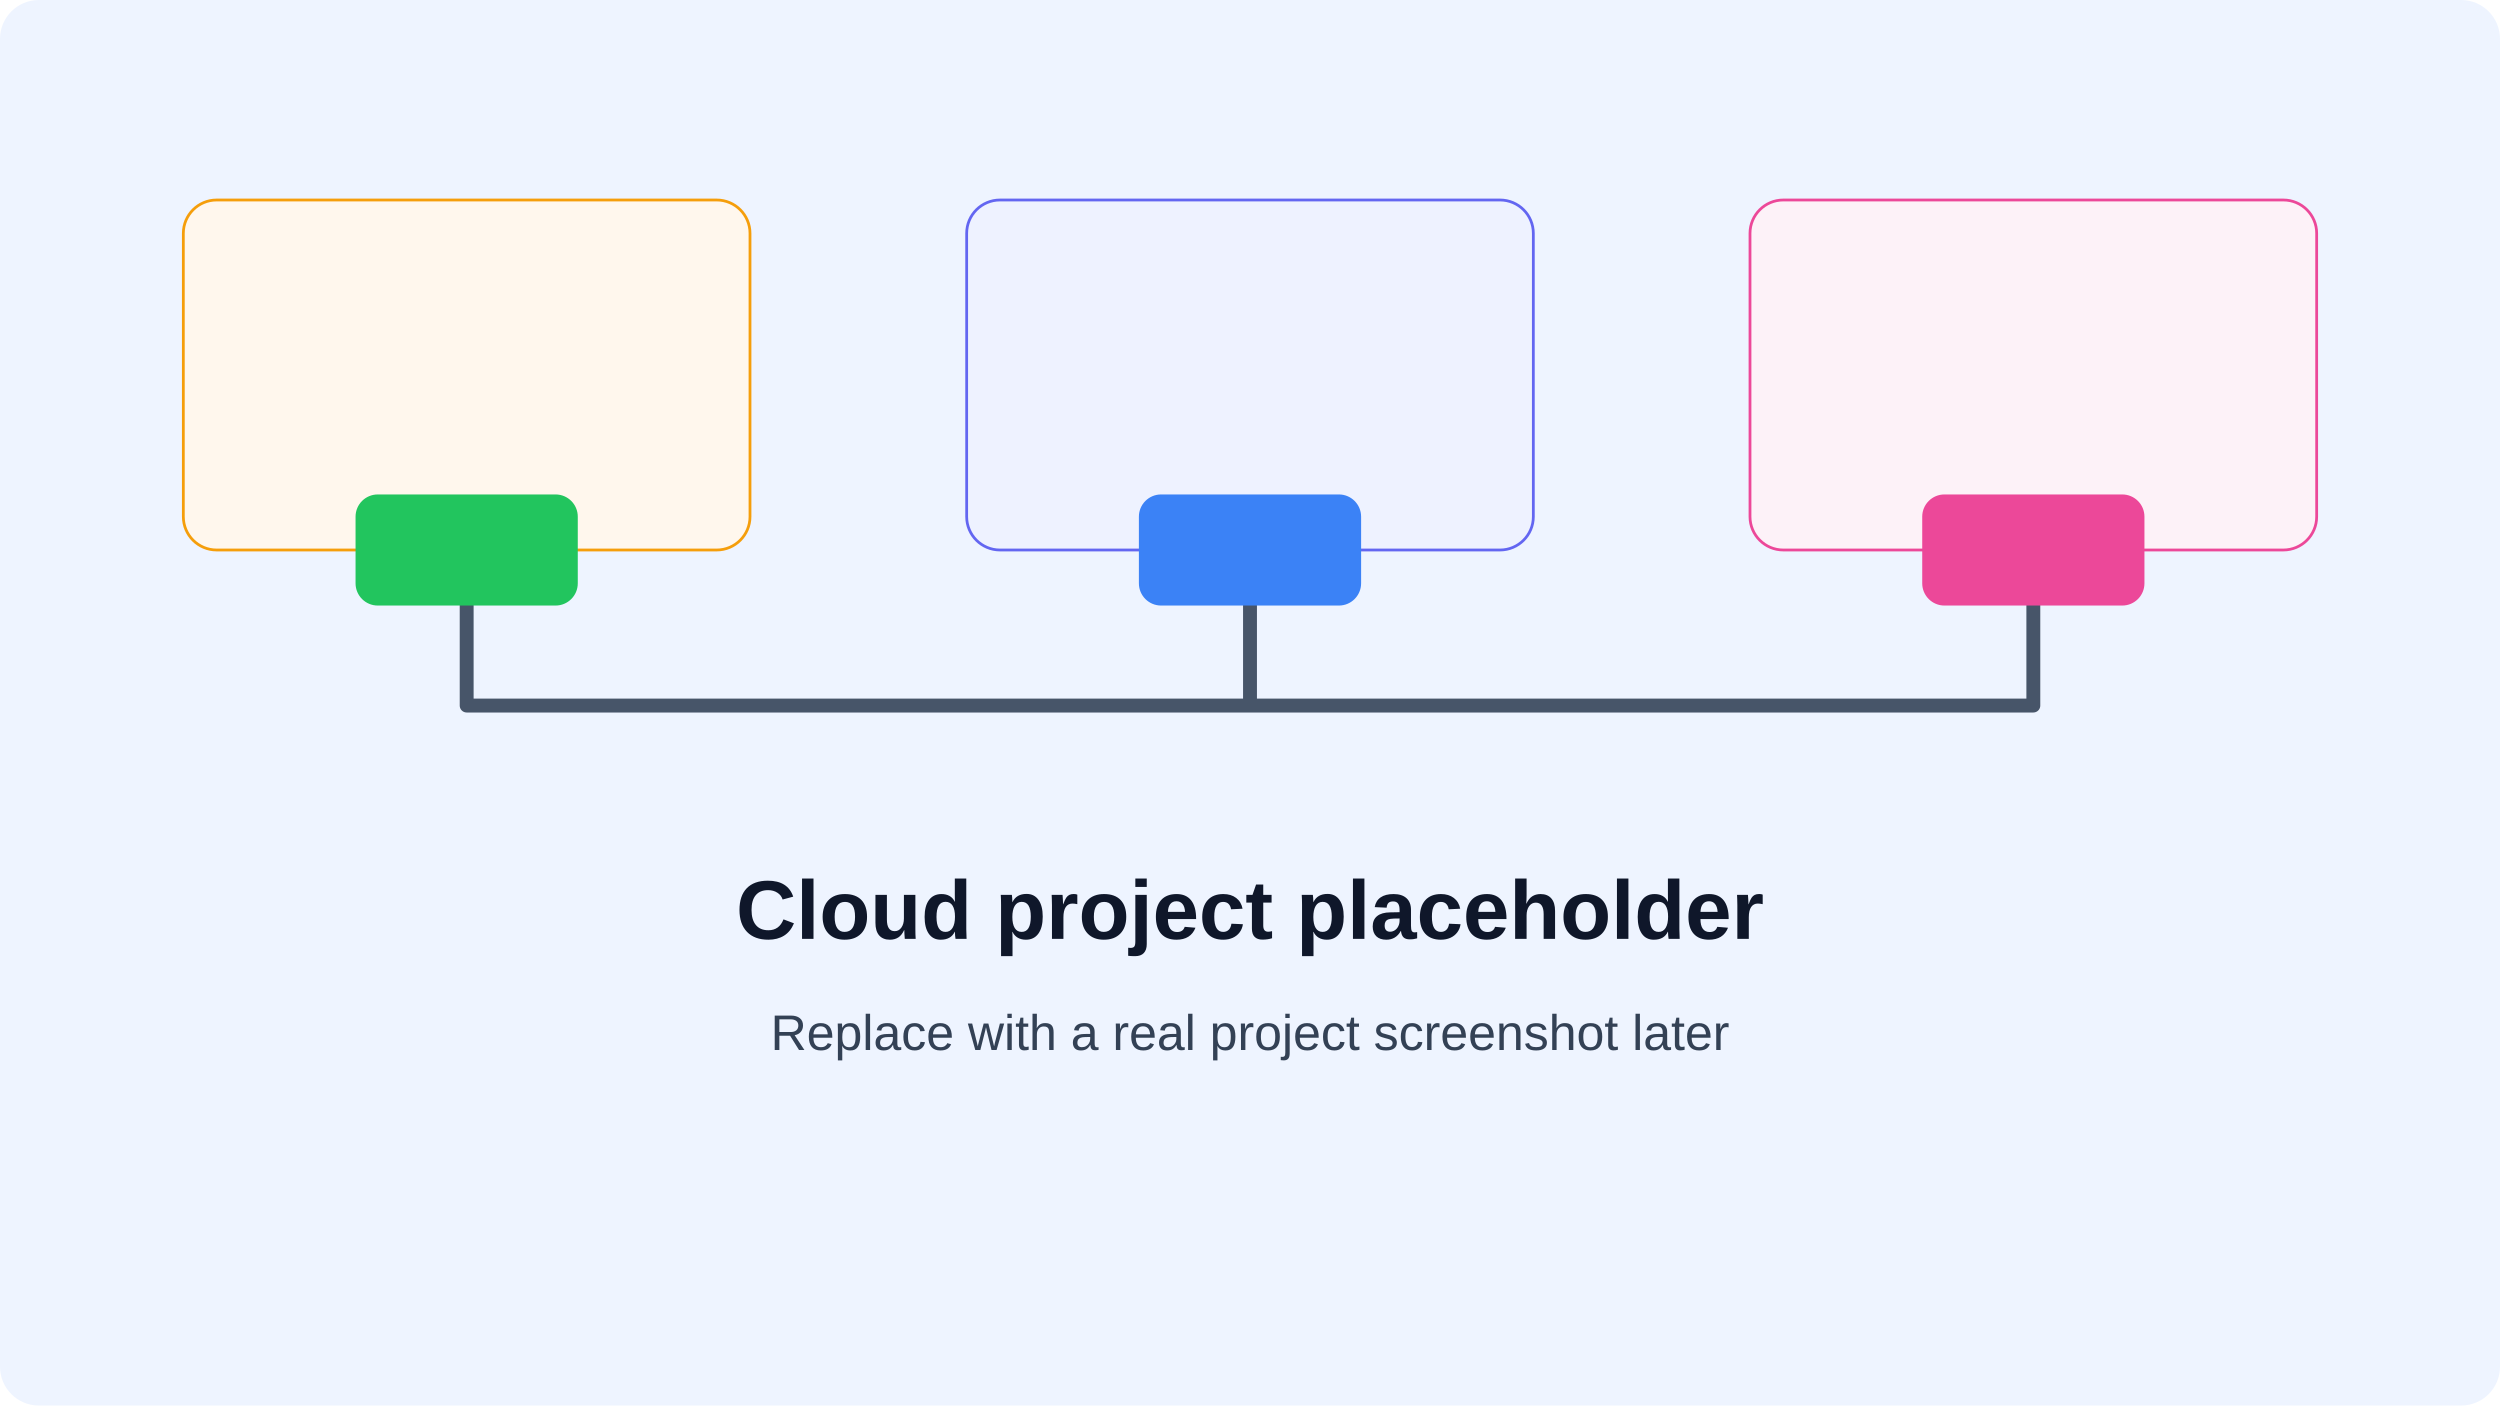
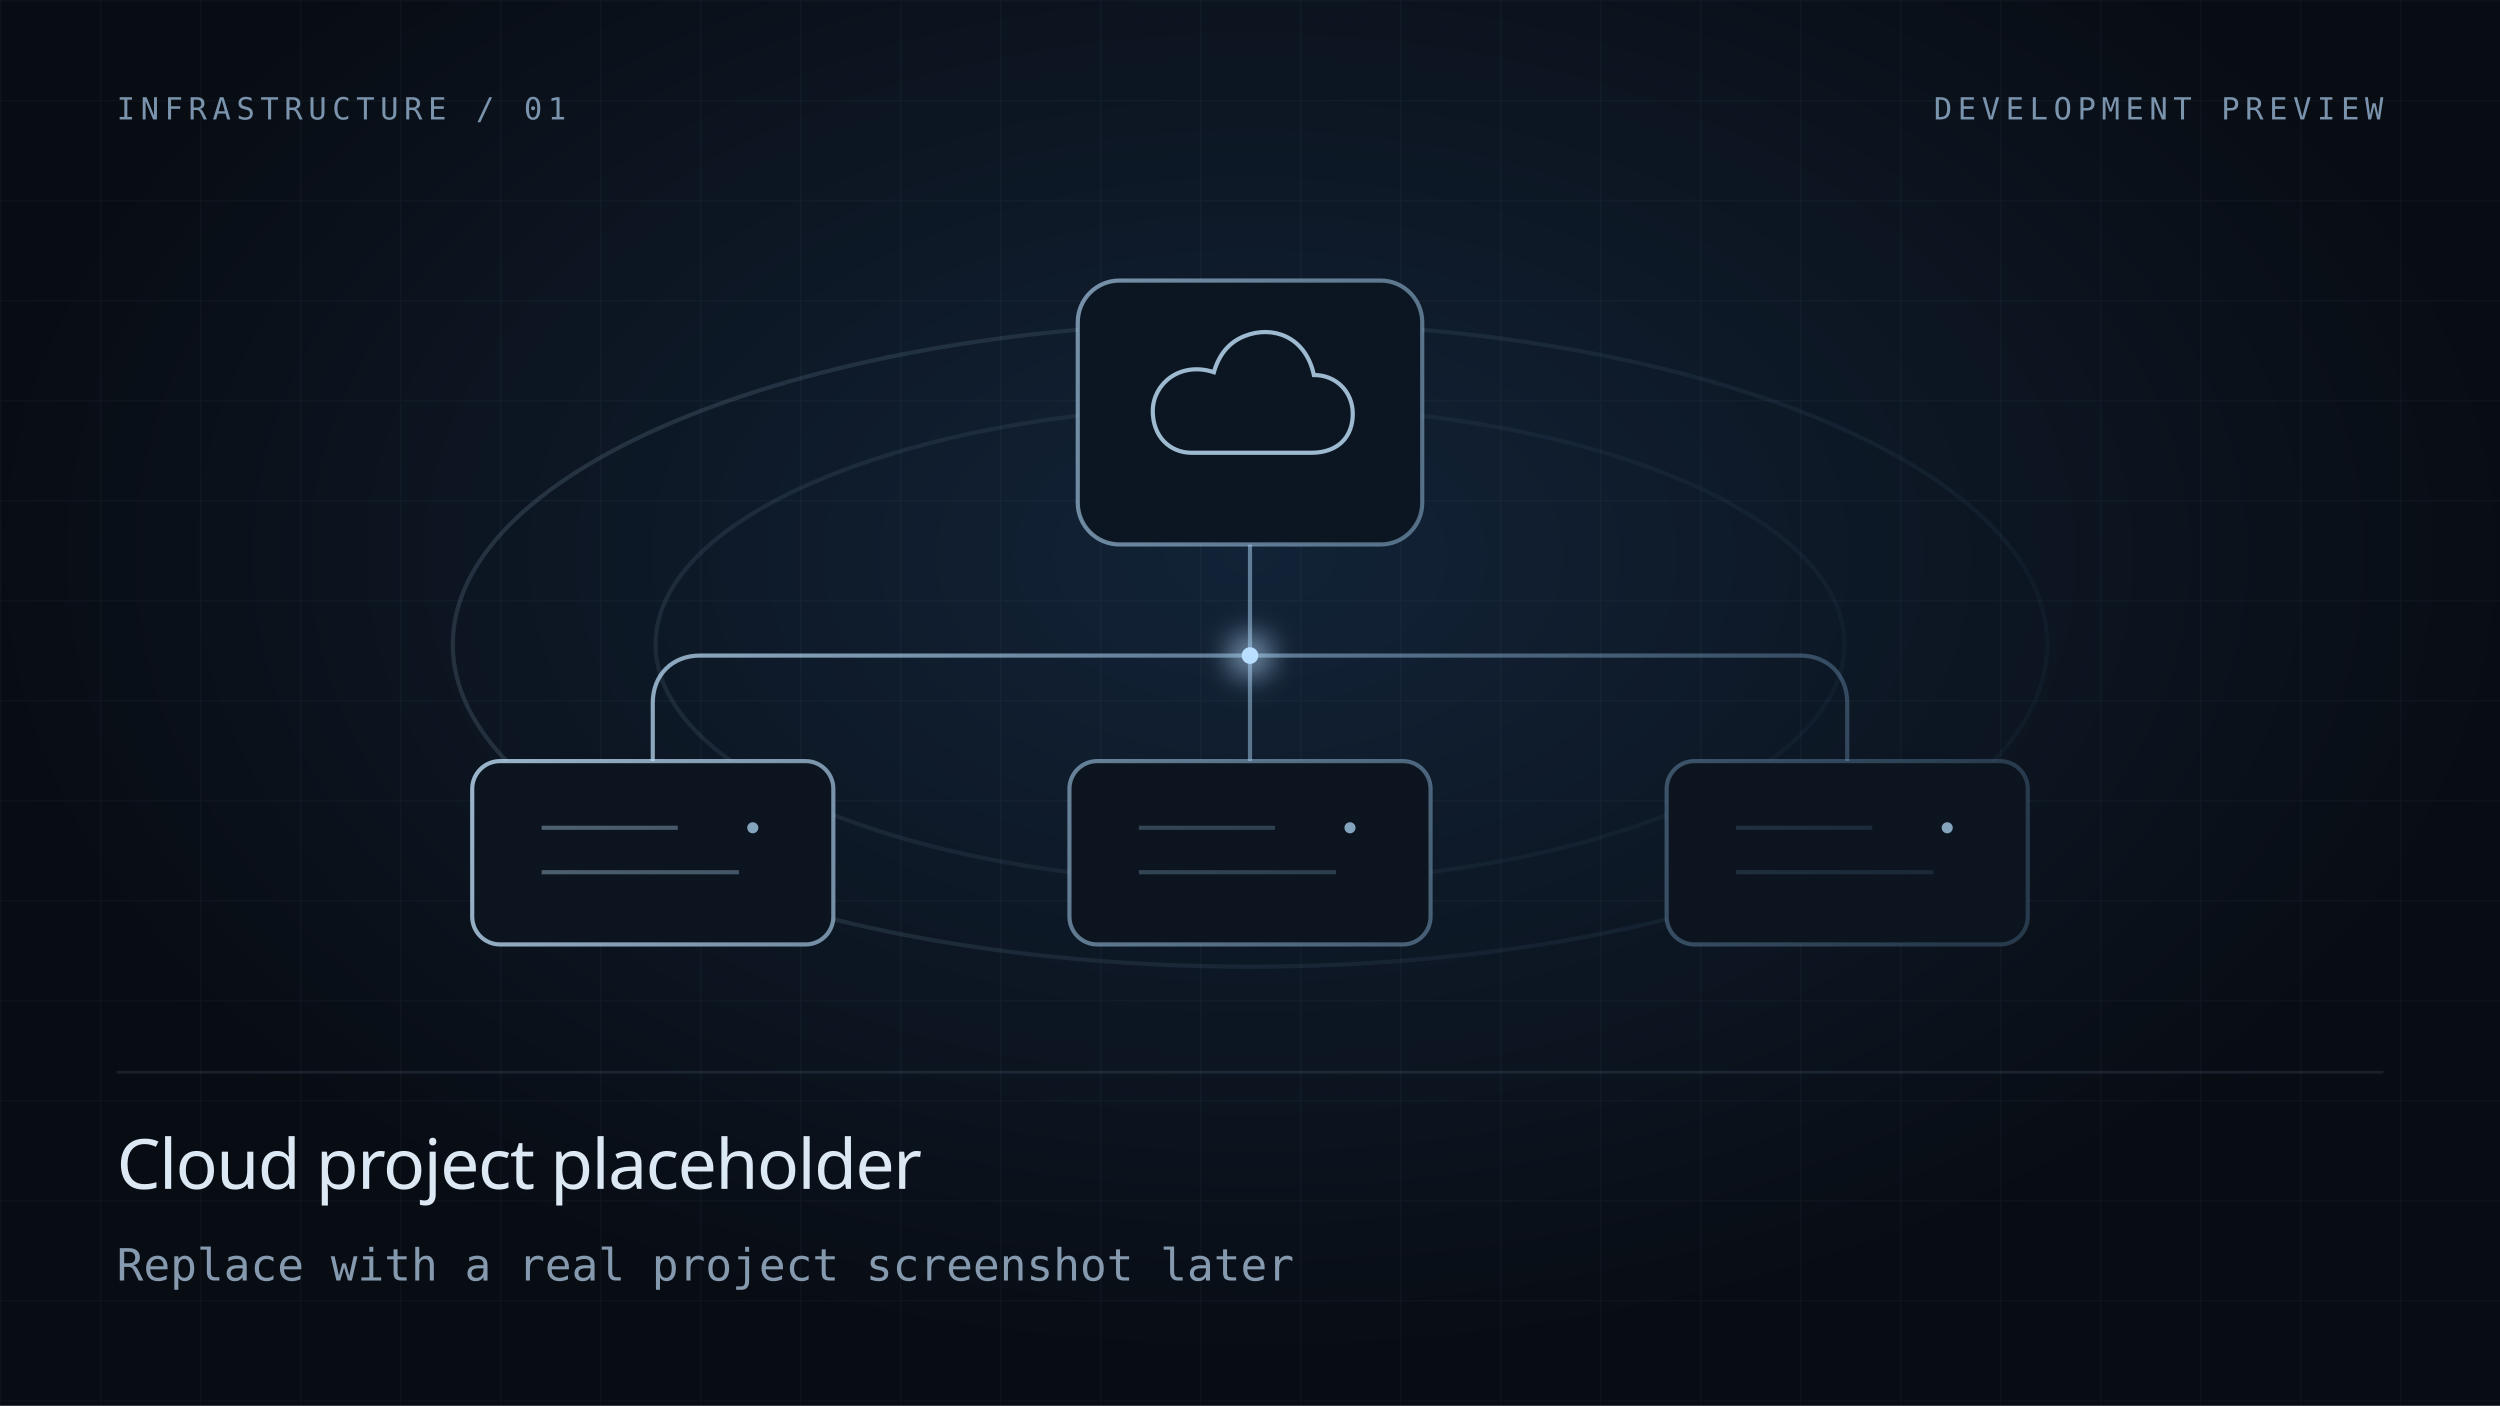
<svg xmlns="http://www.w3.org/2000/svg" width="900" height="506" viewBox="0 0 900 506" fill="none">
-   <rect width="900" height="506" rx="14" fill="#eef4ff" />
-   <rect x="66" y="72" width="204" height="126" rx="12" fill="#fff7ed" stroke="#f59e0b" />
-   <rect x="348" y="72" width="204" height="126" rx="12" fill="#eef2ff" stroke="#6366f1" />
-   <rect x="630" y="72" width="204" height="126" rx="12" fill="#fdf2f8" stroke="#ec4899" />
-   <path d="M168 254h564M168 198v56M450 198v56M732 198v56" stroke="#475569" stroke-width="5" stroke-linecap="round" />
-   <rect x="128" y="178" width="80" height="40" rx="8" fill="#22c55e" />
-   <rect x="410" y="178" width="80" height="40" rx="8" fill="#3b82f6" />
-   <rect x="692" y="178" width="80" height="40" rx="8" fill="#ec4899" />
-   <text x="450" y="338" text-anchor="middle" fill="#0f172a" font-family="Arial" font-size="30" font-weight="800">Cloud project placeholder</text>
-   <text x="450" y="378" text-anchor="middle" fill="#334155" font-family="Arial" font-size="18">Replace with a real project screenshot later</text>
+   <defs>
+     <radialGradient id="cloud-light" cx="0" cy="0" r="1" gradientTransform="translate(450 200) rotate(90) scale(300 470)" gradientUnits="userSpaceOnUse">
+       <stop stop-color="#122337" />
+       <stop offset="1" stop-color="#080C13" />
+     </radialGradient>
+     <linearGradient id="cloud-line" x1="200" y1="130" x2="700" y2="340" gradientUnits="userSpaceOnUse">
+       <stop stop-color="#C9E8FF" stop-opacity=".8" />
+       <stop offset="1" stop-color="#7DAFD7" stop-opacity=".25" />
+     </linearGradient>
+     <pattern id="cloud-grid" width="36" height="36" patternUnits="userSpaceOnUse">
+       <path d="M36 0H0V36" stroke="#B5DAF5" stroke-opacity=".035" />
+     </pattern>
+     <filter id="cloud-glow" x="-300%" y="-300%" width="700%" height="700%">
+       <feGaussianBlur stdDeviation="5" />
+     </filter>
+   </defs>
+   <rect width="900" height="506" fill="#080C13" />
+   <rect width="900" height="506" fill="url(#cloud-light)" />
+   <rect width="900" height="506" fill="url(#cloud-grid)" />
+   <g font-family="ui-monospace, SFMono-Regular, Consolas, monospace" font-size="11" letter-spacing="2" fill="#7B94AD">
+     <text x="42" y="43">INFRASTRUCTURE / 01</text>
+     <text x="858" y="43" text-anchor="end">DEVELOPMENT PREVIEW</text>
+   </g>
+   <g stroke="url(#cloud-line)" stroke-width="1.5">
+     <ellipse cx="450" cy="232" rx="287" ry="116" stroke-opacity=".17" />
+     <ellipse cx="450" cy="232" rx="214" ry="86" stroke-opacity=".12" />
+     <path d="M450 196V236M235 274V253C235 243 242 236 252 236H648C658 236 665 243 665 253V274M450 236V274" />
+     <rect x="388" y="101" width="124" height="95" rx="15" fill="#0C1622" />
+     <path d="M429 163H472C482 163 487 157 487 149C487 141 481 135 473 135C470 121 458 117 448 121C443 123 439 127 437 134C425 130 415 138 415 148C415 157 421 163 429 163Z" stroke="#C2E3FC" stroke-opacity=".8" />
+     <rect x="170" y="274" width="130" height="66" rx="10" fill="#0B141F" />
+     <rect x="385" y="274" width="130" height="66" rx="10" fill="#0B141F" />
+     <rect x="600" y="274" width="130" height="66" rx="10" fill="#0B141F" />
+     <path d="M195 298H244M195 314H266M410 298H459M410 314H481M625 298H674M625 314H696" stroke-opacity=".5" />
+   </g>
+   <g fill="#B8DFFF">
+     <circle cx="450" cy="236" r="8" opacity=".6" filter="url(#cloud-glow)" />
+     <circle cx="450" cy="236" r="3" />
+     <circle cx="271" cy="298" r="2" opacity=".7" />
+     <circle cx="486" cy="298" r="2" opacity=".7" />
+     <circle cx="701" cy="298" r="2" opacity=".7" />
+   </g>
+   <path d="M42 386H858" stroke="#B5DAF5" stroke-opacity=".1" />
+   <text x="42" y="428" fill="#DCE8F3" font-family="ui-sans-serif, system-ui, sans-serif" font-size="25" font-weight="400" letter-spacing="-.5">Cloud project placeholder</text>
+   <text x="42" y="461" fill="#869AAF" font-family="ui-monospace, SFMono-Regular, Consolas, monospace" font-size="16">Replace with a real project screenshot later</text>
</svg>
